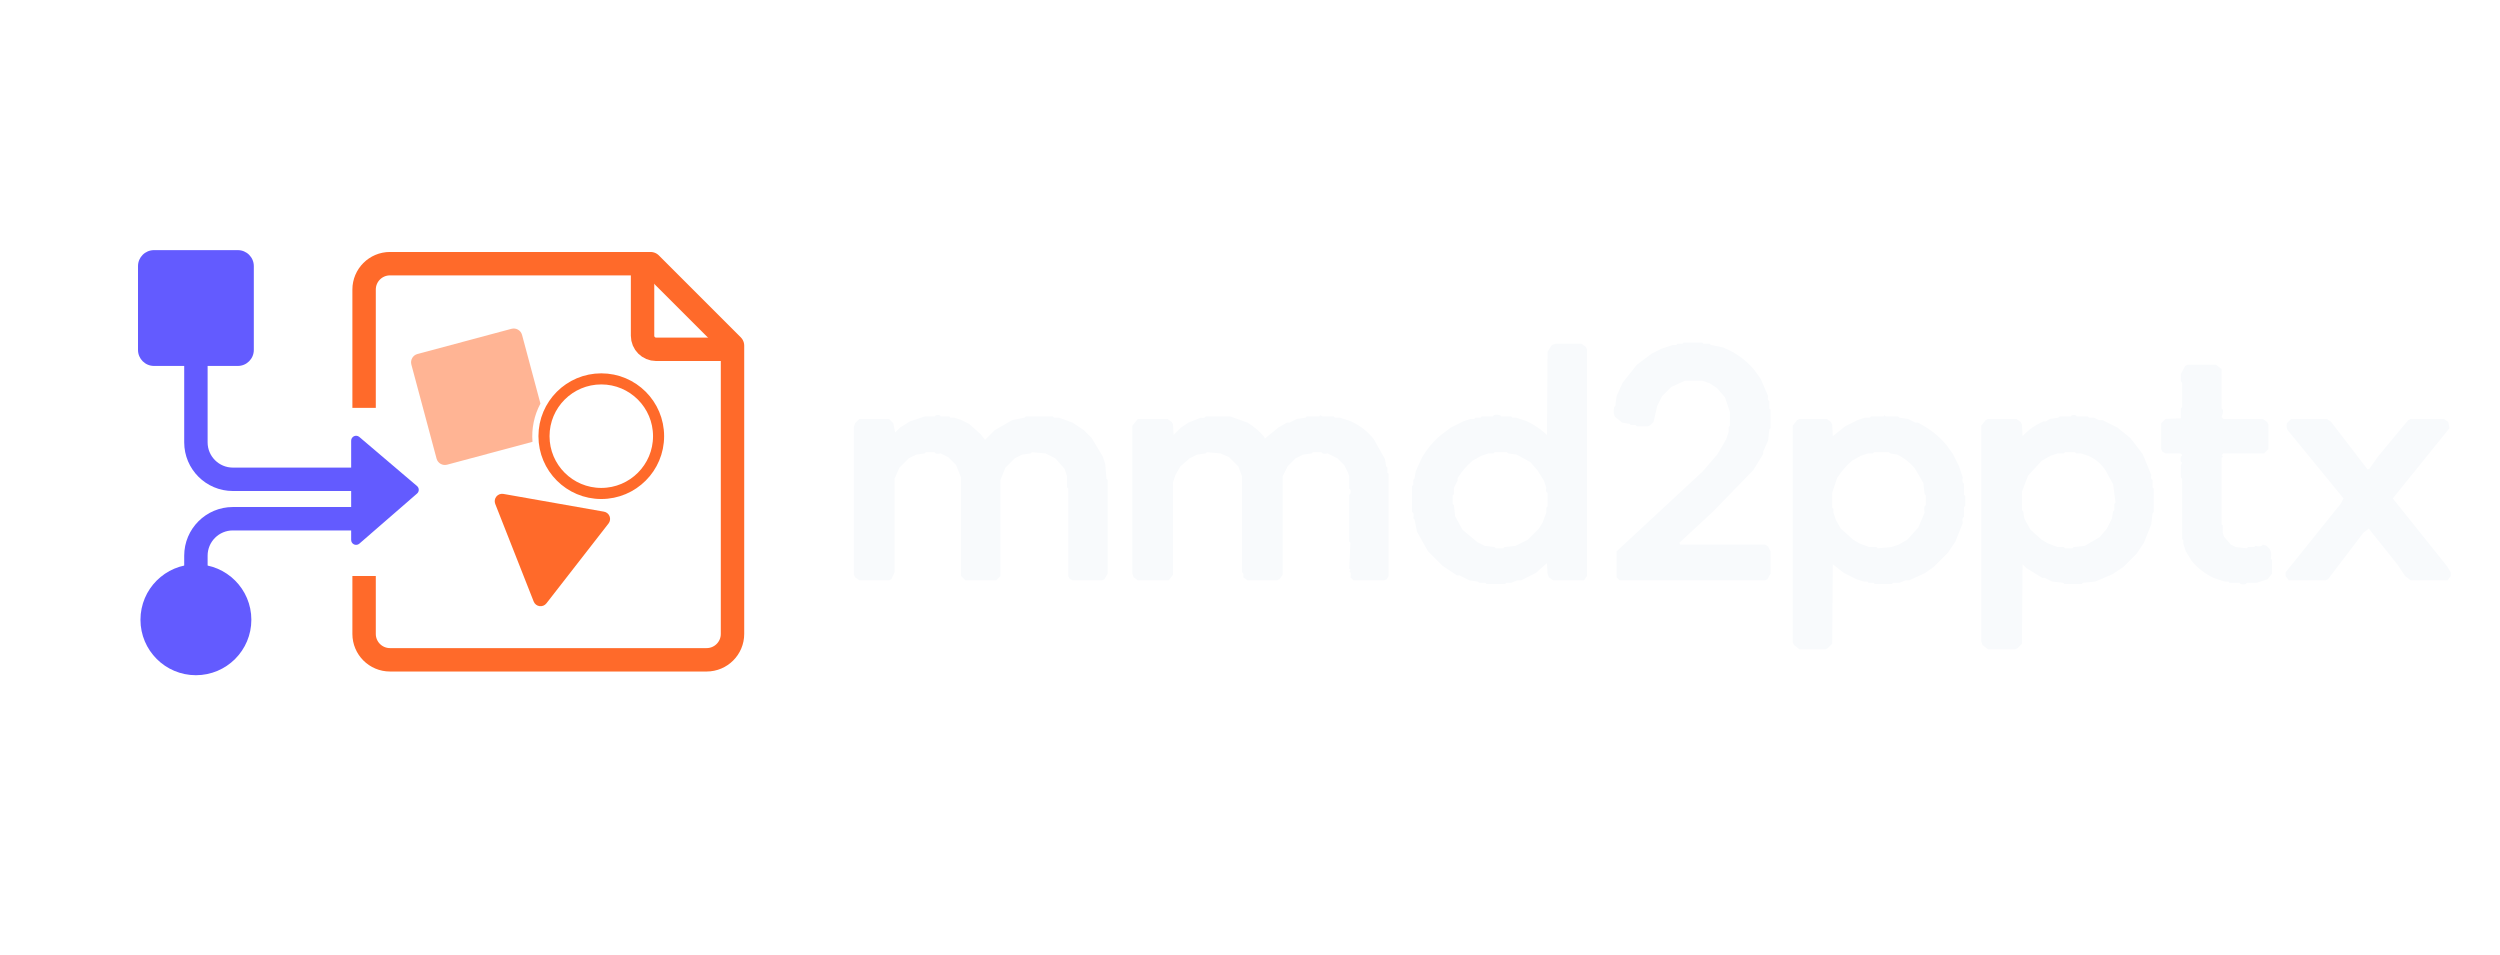
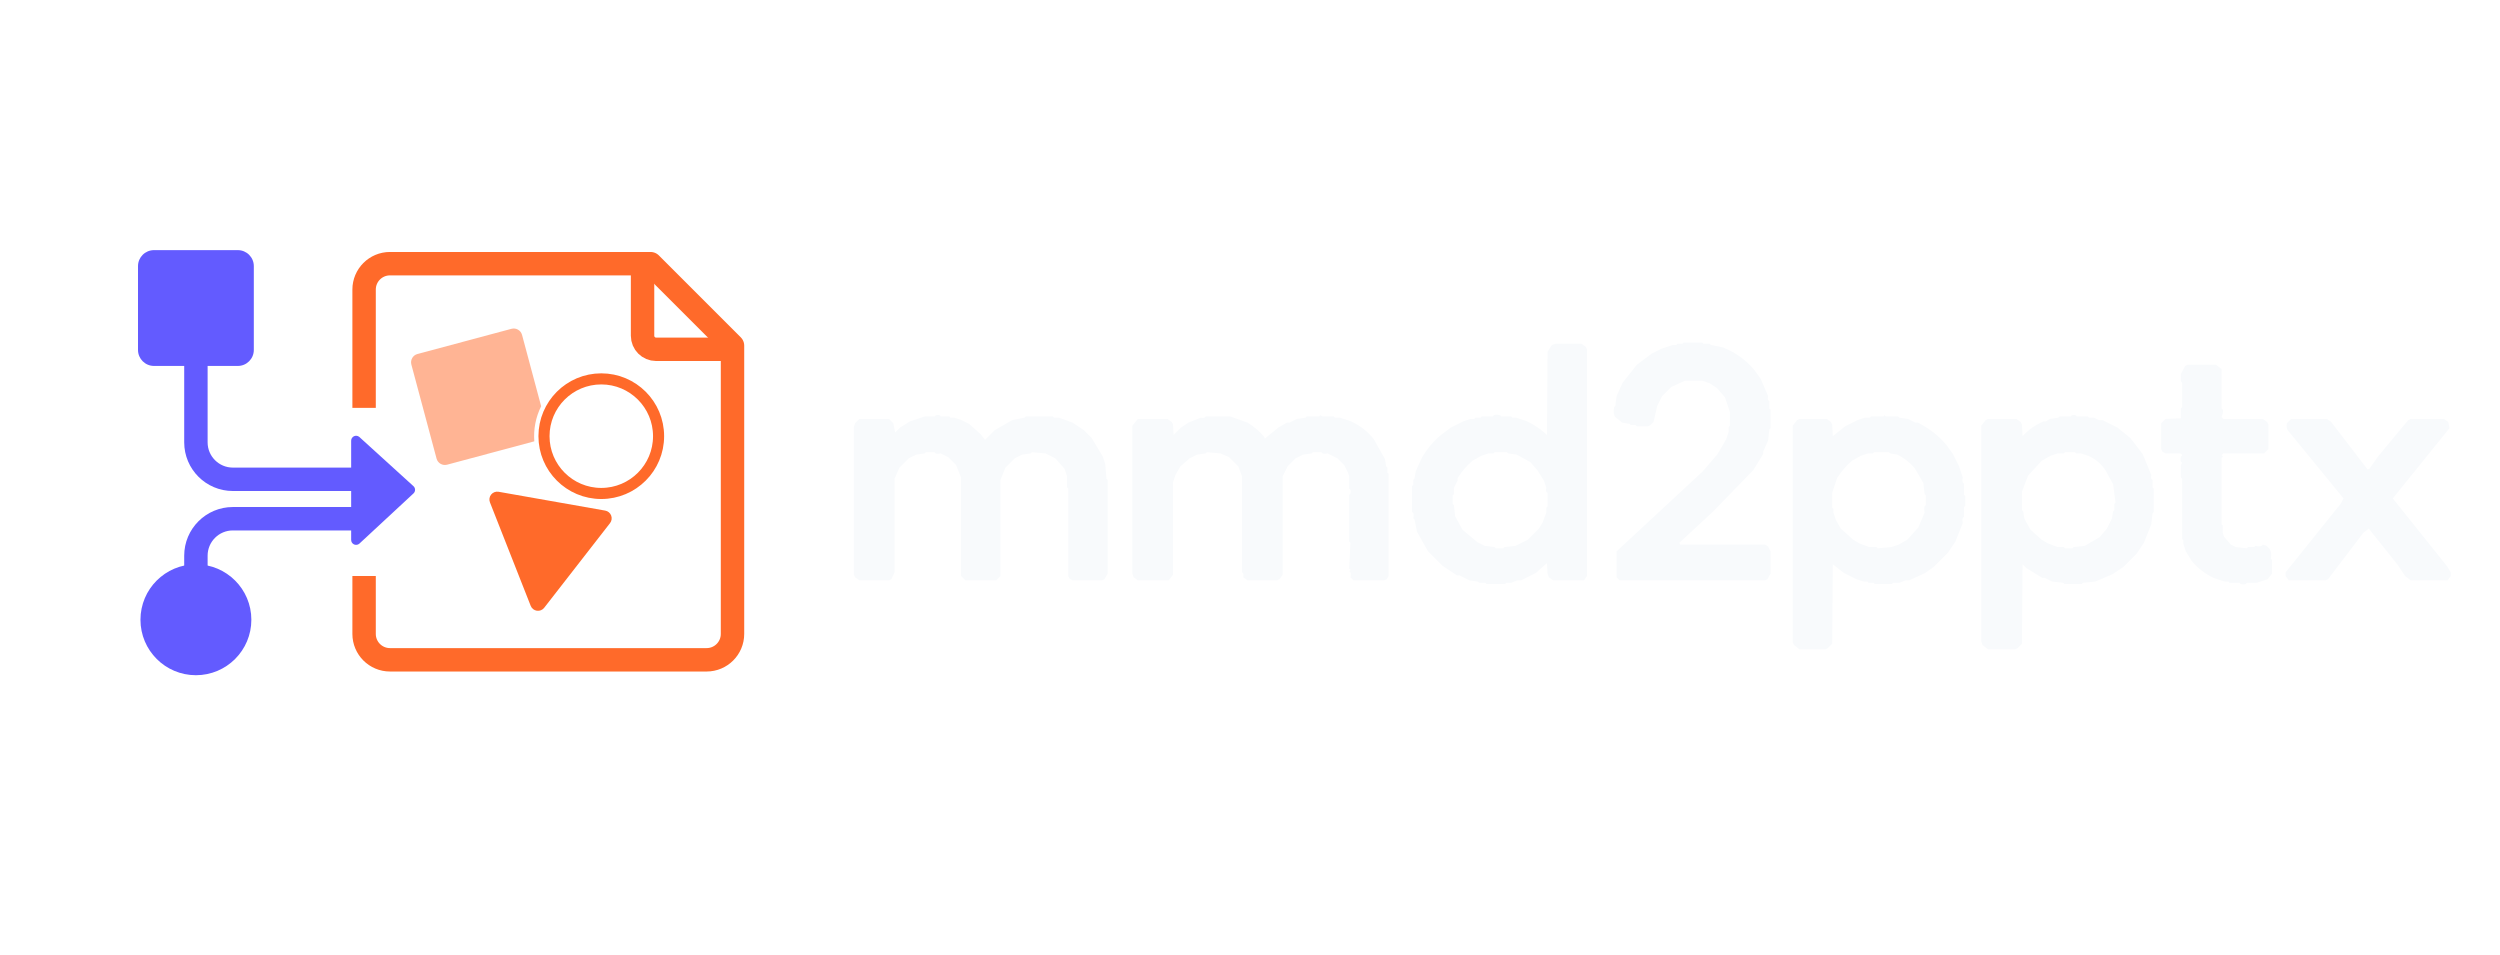
<svg xmlns="http://www.w3.org/2000/svg" viewBox="0 0 2029 775" role="img">
  <g transform="translate(80 180)">
    <g fill="none" stroke="#635BFF" stroke-width="19" stroke-linecap="butt">
      <path d="M79 105V179A30 30 0 0 0 109 209H215" />
      <path d="M79 292V271A30 30 0 0 1 109 241H215" />
    </g>
-     <path d="M205 177.66A4 4 0 0 1 211.59 174.61L258.46 214.48A4 4 0 0 1 258.49 220.55L211.62 261.25A4 4 0 0 1 205 258.23Z" fill="#635BFF" />
+     <path d="M205 177.66A4 4 0 0 1 211.59 174.61L255.46 214.48A4 4 0 0 1 255.49 220.55L211.62 261.25A4 4 0 0 1 205 258.23Z" fill="#635BFF" />
    <rect x="32" y="23" width="94" height="94" rx="13" fill="#635BFF" />
    <circle cx="79" cy="323" r="45" fill="#635BFF" />
    <path d="M215.5 151V55A21 21 0 0 1 236.5 34H448l66.5 66.5v234A21 21 0 0 1 493.5 355.5h-257a21 21 0 0 1-21-21v-47" fill="none" stroke="#FF6A2A" stroke-width="19" stroke-linecap="butt" stroke-linejoin="round" />
    <path d="M441.5 34v58.5a11 11 0 0 0 11 11h62" fill="none" stroke="#FF6A2A" stroke-width="19" stroke-linecap="butt" stroke-linejoin="round" />
-     <path d="M269.5 95.5H348.5A7 7 0 0 1 355.5 102.5V160.2A56 56 0 0 0 341.23 188.5H269.5A7 7 0 0 1 262.5 181.5V102.5A7 7 0 0 1 269.5 95.5Z" fill="#FF6A2A" fill-opacity=".5" transform="rotate(-15 309 142)" />
+     <path d="M269.5 95.5H348.5A7 7 0 0 1 355.5 102.5V162.43A54.5 54.5 0 0 0 342.76 188.5H269.5A7 7 0 0 1 262.5 181.5V102.5A7 7 0 0 1 269.5 95.5Z" fill="#FF6A2A" fill-opacity=".5" transform="rotate(-15 309 142)" />
    <circle cx="408" cy="174" r="46.5" fill="none" stroke="#FF6A2A" stroke-width="9" />
-     <path d="M321.93 228.97A6 6 0 0 1 328.55 220.86L410.19 235.27A6 6 0 0 1 413.89 244.86L363.46 309.69A6 6 0 0 1 353.14 308.21Z" fill="#FF6A2A" />
+     <path d="M317.64 227.72A6.36 6.36 0 0 1 324.65 219.12L411.19 234.4A6.36 6.36 0 0 1 415.11 244.56L361.66 313.28A6.36 6.36 0 0 1 350.72 311.71Z" fill="#FF6A2A" />
  </g>
  <g transform="translate(680 260)">
    <path fill="#F8FAFC" d="         M 686.5 18 L 701.5 18 L 702.5 19 L 707.5 19 L 708.5 20 L 718.5 22 Q 734.09 28.41 744 40.5 L 749 47.5 L 755 61.5 Q 754.25 64.75 756 65.5 L 756 71.5 L 757 72.5 L 757 87.5 L 756 88.5 L 755 97.5 L 751 106.5 L 751 108.5 L 743 121.5 L 710.5 155 L 683 180.5 L 683.5 182 L 752.5 182 L 755 183.5 L 757 187.5 L 757 205.5 L 754.5 210 L 752.5 211 L 634.5 211 L 632 208.5 L 632 187.5 L 702 122.5 L 714 108.5 L 721 96.5 L 723 90.5 L 723 86.5 L 724 85.5 L 724 74.5 L 720 62.5 L 713.5 55 L 707.5 51 L 701.5 49 L 687.5 49 L 676.5 54 L 669 61.5 L 665 69.5 L 662 82.5 L 659.5 85 L 657.5 86 L 648.5 86 L 647.5 85 L 643.5 85 L 642.5 84 L 636.5 83 L 631 78.5 Q 629 76 630 70.5 L 631 69.5 L 632 61.5 L 637 50.5 L 648.5 36 L 660.5 27 L 668.5 23 L 677.5 20 L 680.5 20 L 681.5 19 L 685.5 19 L 686.5 18 Z" />
    <path fill="#F8FAFC" d="         M 582.5 19 L 603.5 19 L 607 21.5 L 608 23.5 L 608 207.5 L 605.5 211 L 580.5 211 L 577 208.5 L 576 205.5 L 575.5 197 L 566.5 205 L 554.5 211 L 551.5 211 L 546.5 213 L 542.5 213 L 541.5 214 L 526.5 214 L 525.5 213 L 520.5 213 L 519.5 212 L 512.5 211 L 504.5 207 L 502.5 207 L 490.5 199 L 479 187.5 L 470 171.5 L 468 161.5 L 467 160.5 Q 468 156.5 466 155.5 L 466 134.5 L 467 133.5 L 467 129.5 L 468 128.5 L 469 122.5 L 474 111.5 Q 480.25 100.75 489.5 93 L 497.5 87 L 507.5 82 L 513.5 80 L 516.5 80 L 517.5 79 L 521.5 79 L 522.5 78 L 531.5 78 Q 532.75 75.75 537.5 77 L 538.5 78 L 546.5 78 L 547.5 79 L 550.5 79 L 559.5 82 Q 568.57 86.43 575.5 93 L 576 25.5 L 579.5 20 L 582.5 19 Z M 533 107 L 532 108 L 528 108 L 522 110 L 515 114 Q 508 120 503 128 L 503 130 L 500 136 L 500 141 L 499 142 L 499 149 L 500 150 L 501 159 L 507 170 L 519 180 L 525 183 L 533 184 L 534 185 L 540 185 L 541 184 L 550 183 L 560 178 L 569 169 L 572 164 L 575 156 L 575 152 L 576 151 L 576 140 Q 574 139 575 136 L 573 130 L 568 122 L 562 115 L 551 109 L 544 108 L 543 107 L 533 107 Z" />
    <path fill="#F8FAFC" d="         M 1095.5 36 L 1118.5 36 L 1123 39.5 L 1123 71.5 Q 1124.75 72.25 1124 75.5 L 1123 78.5 L 1124.5 80 L 1156.5 80 L 1160 82.5 L 1161 84.5 L 1161 104.5 L 1157.5 108 L 1124.5 108 L 1123 109.5 Q 1125 110.5 1123 111.5 L 1123 165.5 L 1124 166.5 L 1124 172.5 L 1125 175.5 L 1130.5 182 L 1134.5 184 L 1143.5 185 L 1144.5 184 L 1149.5 184 L 1150.5 183 Q 1155.25 184.25 1156.5 182 L 1159.5 183 L 1162 185.5 Q 1164 188 1163 193.5 L 1164 194.5 L 1164 205.5 L 1160.5 210 L 1151.5 213 L 1143.5 213 Q 1142.5 215 1138.5 214 L 1137.5 213 L 1129.5 213 L 1128.5 212 L 1125.5 212 L 1116.5 209 Q 1106.03 203.97 1099 195.5 L 1094 187.5 L 1092 181.5 L 1092 178.5 L 1091 177.5 L 1091 128.5 L 1090 127.5 L 1090 117.5 L 1091 115.5 Q 1089 114.5 1090 110.5 Q 1092.25 109.25 1089.5 108 L 1077.5 108 L 1075 106.5 L 1074 104.5 L 1074 83.5 L 1077.5 80 L 1090 79.5 L 1090 71.5 L 1091 70.5 L 1091 50.5 L 1090 49.5 L 1090 43.5 L 1093.5 37 L 1095.5 36 Z" />
    <path fill="#F8FAFC" d="         M 79.5 77 Q 82.75 76.25 83.5 78 L 90.5 78 L 91.5 79 L 94.5 79 L 100.5 81 L 106.5 84 L 116 92.5 L 119.5 97 L 127.5 89 L 141.5 81 L 151.5 79 L 152.5 78 L 174.5 78 L 175.5 79 L 179.5 79 L 190.5 83 L 199.5 89 L 206 95.5 L 215 110.5 L 217 116.5 L 218 128.5 L 219 129.5 L 219 205.5 L 216.5 210 L 214.5 211 L 190.5 211 L 188 209.5 L 187 207.5 L 187 136.5 L 186 135.5 L 186 126.5 L 184 120.5 L 176.5 112 L 168.5 108 L 157.5 107 L 156.5 108 L 149.5 109 L 143.5 112 L 136 119.5 L 132 129.5 L 132 207.5 L 128.5 211 L 103.5 211 L 100 207.5 L 100 127.5 L 96 117.5 L 89.5 111 L 83.5 108 Q 79.5 109 78.5 107 L 71.5 107 L 70.5 108 L 63.5 109 L 57.5 112 L 50 119.5 L 46 128.5 L 46 204.5 L 43.5 210 L 41.5 211 L 17.5 211 L 14 208.5 L 13 206.5 L 13 86.5 L 14 83.5 L 17.5 80 L 41.5 80 L 45 83.5 L 46.5 91 L 50.5 87 L 58.5 82 L 70.5 78 L 78.5 78 L 79.5 77 Z" />
    <path fill="#F8FAFC" d="         M 391.5 77 L 393.5 78 L 402.5 78 L 403.5 79 L 407.5 79 L 416.5 82 Q 427.81 87.19 435 96.5 L 444 112.5 L 445 118.5 L 446 119.5 L 446 123.5 L 447 124.5 L 447 207.5 L 445.5 210 L 443.5 211 L 418.5 211 L 416 208.5 Q 417 204.5 415 203.5 Q 417 202.5 415 201.5 L 416 180.5 L 415 179.5 L 415 141.5 Q 416.75 140.75 416 137.5 L 415 136.5 L 415 126.5 L 414 123.5 L 411 117.5 L 405.5 112 L 397.5 108 Q 393.5 109 392.5 107 L 385.5 107 L 384.5 108 L 377.5 109 L 371.5 112 L 365 118.5 L 361 126.5 L 361 206.5 L 358.5 210 L 356.5 211 L 332.5 211 L 329 208.5 Q 329.75 205.25 328 204.5 L 328 126.5 L 325 118.5 L 317.5 111 L 310.5 108 L 299.5 107 L 298.5 108 L 291.5 109 L 285.5 112 L 278 118.5 L 274 125.5 L 272 131.5 L 272 206.5 L 268.5 211 L 243.5 211 L 240 208.5 L 239 205.5 L 239 85.5 L 243.5 80 L 267.5 80 L 271 82.5 L 272 84.5 L 272.5 93 L 278.5 87 L 284.5 83 L 294.5 79 Q 297.75 79.75 298.5 78 L 318.5 78 L 332.5 83 Q 340.29 87.71 346 94.5 L 346.5 96 L 357.5 87 L 364.5 83 L 366.5 83 L 372.5 80 L 379.5 79 L 380.5 78 L 390.5 78 L 391.5 77 Z" />
    <path fill="#F8FAFC" d="         M 849.5 77 L 850.5 78 L 860.5 78 L 861.5 79 L 868.5 80 L 874.5 83 L 876.5 83 Q 890.53 89.97 900 101.5 L 905 108.5 L 910 118.5 L 913 127.5 Q 912 131.5 914 132.5 L 914 141.5 L 915 142.5 L 915 150.5 L 914 151.5 L 914 159.5 Q 912 160.5 913 164.5 L 907 179.5 L 901 188.5 L 889.5 200 L 882.5 205 L 869.5 211 L 866.5 211 L 861.5 213 L 856.5 213 L 855.5 214 L 841.5 214 L 840.5 213 L 836.5 213 L 835.5 212 L 832.5 212 L 826.5 210 L 816.5 205 L 807.5 198 L 807 262.5 L 803.5 266 L 801.5 267 L 780.5 267 L 776 263.5 L 775 261.5 L 775 85.5 L 778.5 81 L 780.5 80 L 802.5 80 L 806 82.5 L 807 84.5 L 807.5 94 L 817.5 86 L 827.5 81 L 833.5 79 L 837.5 79 L 838.5 78 L 848.5 78 L 849.5 77 Z M 841 107 L 840 108 L 836 108 L 830 110 L 823 114 Q 816 120 811 128 L 807 140 L 807 152 L 808 153 L 808 156 L 810 162 L 814 169 L 824 178 L 829 181 L 837 184 L 843 184 L 844 185 L 855 184 L 861 182 L 868 178 L 877 168 L 882 156 Q 881 151 883 150 L 883 142 L 882 141 L 881 132 L 874 120 Q 868 113 860 109 L 854 108 L 853 107 L 841 107 Z" />
    <path fill="#F8FAFC" d="         M 1001.5 77 Q 1004.75 76.25 1005.5 78 L 1014.5 78 L 1015.5 79 L 1019.5 79 L 1023.5 81 L 1026.5 81 L 1038.5 87 L 1049 95.5 L 1059 108.5 L 1066 125.5 Q 1065.25 128.75 1067 129.5 L 1067 135.5 L 1068 136.5 L 1068 155.5 L 1067 156.5 L 1066 165.5 L 1060 180.5 L 1054 189.5 L 1043.5 200 L 1034.5 206 L 1020.5 212 L 1010.5 213 L 1009.5 214 L 995.5 214 L 994.5 213 L 985.5 212 L 979.5 209 L 977.5 209 L 964.5 201 L 961.5 198 L 961 262.5 L 957.5 266 L 955.5 267 L 933.5 267 L 929 263.5 L 928 260.5 L 928 85.5 L 931.5 81 L 933.5 80 L 956.5 80 L 960 82.5 L 961 84.5 L 961.5 94 Q 968.41 86.41 978.5 82 L 980.5 82 L 983.5 80 L 990.5 79 L 991.5 78 L 1000.5 78 L 1001.5 77 Z M 996 107 L 995 108 L 990 108 L 984 110 L 977 114 L 966 126 L 961 139 L 961 154 L 962 155 L 963 161 L 968 170 L 977 178 L 982 181 L 990 184 L 995 184 L 996 185 L 1002 185 L 1003 184 L 1012 183 L 1024 176 L 1030 169 L 1034 161 L 1035 155 L 1036 154 L 1036 149 L 1037 148 L 1035 133 L 1029 122 Q 1024 114 1015 110 L 1009 108 L 1005 108 L 1004 107 L 996 107 Z" />
    <path fill="#F8FAFC" d="         M 1179.5 80 L 1208.5 80 L 1212 82.5 L 1241.5 121 L 1243 120.5 L 1250 110.5 L 1274.5 81 L 1276.5 80 L 1303.5 80 L 1307 82.5 L 1308 87.5 L 1262 144.5 L 1306 199.5 L 1309 204.5 L 1309 207.5 L 1306.5 211 L 1276.5 211 L 1272 207.5 L 1266 198.5 L 1242.5 169 L 1238 172.5 L 1209.5 210 L 1207.5 211 L 1177.5 211 L 1175 207.5 L 1175 204.5 L 1220 148.5 L 1222 144.5 L 1177 89.5 Q 1175.33 87.67 1176 83.5 L 1179.5 80 Z" />
  </g>
</svg>
